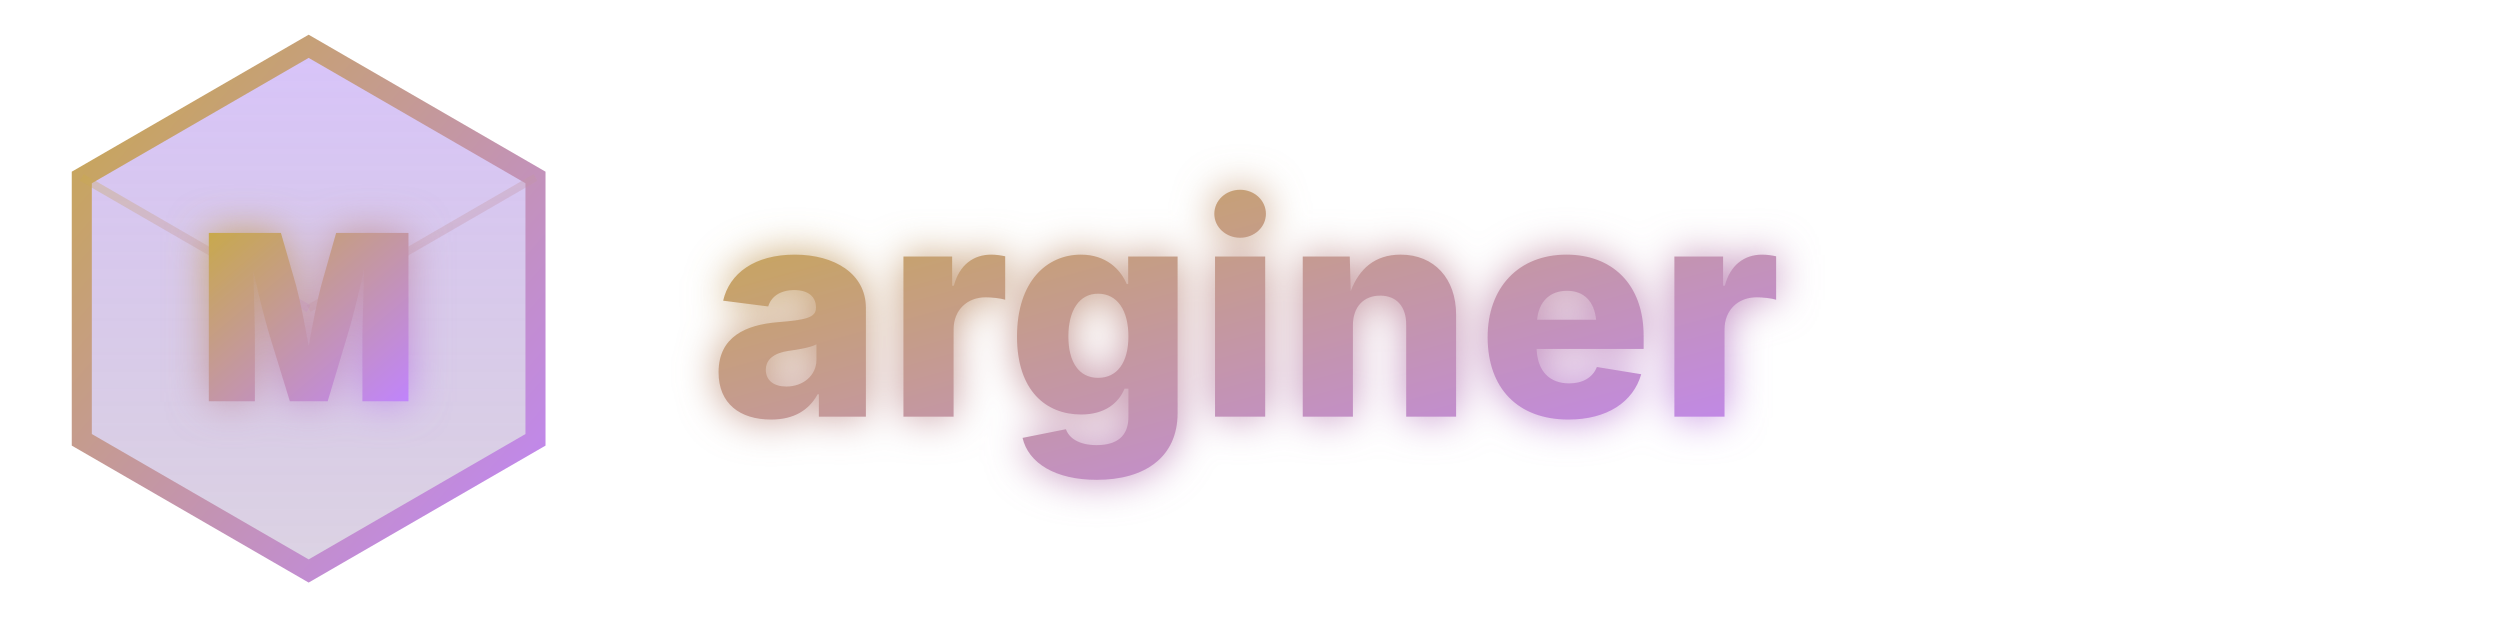
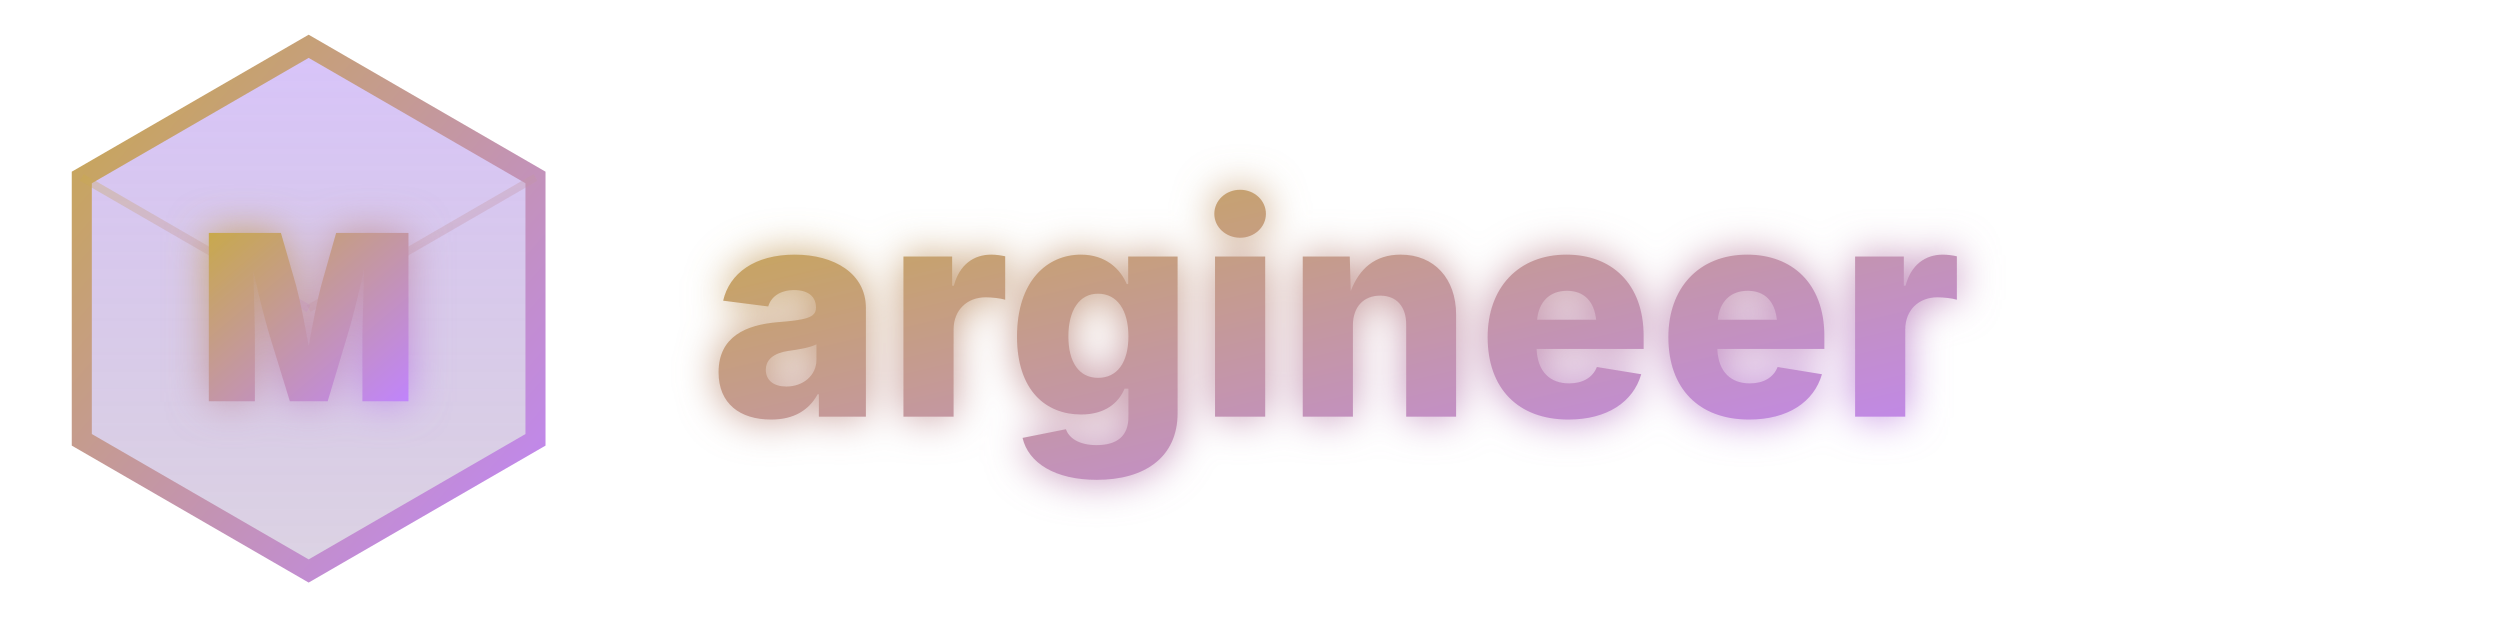
<svg xmlns="http://www.w3.org/2000/svg" viewBox="0 0 162 40">
  <defs>
    <linearGradient id="gp" x1="0%" y1="0%" x2="100%" y2="100%">
      <stop offset="0%" stop-color="#c8a94c" />
      <stop offset="100%" stop-color="#c084fc" />
    </linearGradient>
    <linearGradient id="gemFill" x1="0%" y1="0%" x2="0%" y2="100%">
      <stop offset="0%" stop-color="#7c3aed" stop-opacity="0.30" />
      <stop offset="100%" stop-color="#3b0764" stop-opacity="0.18" />
    </linearGradient>
    <filter id="glow" x="-40%" y="-40%" width="180%" height="180%">
      <feGaussianBlur in="SourceGraphic" stdDeviation="1.3" result="blur" />
      <feMerge>
        <feMergeNode in="blur" />
        <feMergeNode in="SourceGraphic" />
      </feMerge>
    </filter>
  </defs>
  <polygon points="20,3 34.7,11.5 34.7,28.5 20,37 5.3,28.5 5.3,11.5" fill="url(#gemFill)" stroke="url(#gp)" stroke-width="1.3" />
  <line x1="20" y1="3" x2="20" y2="20" stroke="url(#gp)" stroke-width="0.5" opacity="0.35" />
  <line x1="34.7" y1="11.5" x2="20" y2="20" stroke="url(#gp)" stroke-width="0.5" opacity="0.35" />
  <line x1="5.3" y1="11.5" x2="20" y2="20" stroke="url(#gp)" stroke-width="0.5" opacity="0.35" />
  <text x="20" y="26" text-anchor="middle" font-family="system-ui,-apple-system,sans-serif" font-size="15" font-weight="900" fill="url(#gp)" filter="url(#glow)">M</text>
-   <text x="46" y="27" font-family="system-ui,-apple-system,sans-serif" font-size="19" font-weight="800" letter-spacing="0.3" fill="url(#gp)" filter="url(#glow)">arginer</text>
+   <text x="46" y="27" font-family="system-ui,-apple-system,sans-serif" font-size="19" font-weight="800" letter-spacing="0.3" fill="url(#gp)" filter="url(#glow)">argineer</text>
</svg>
